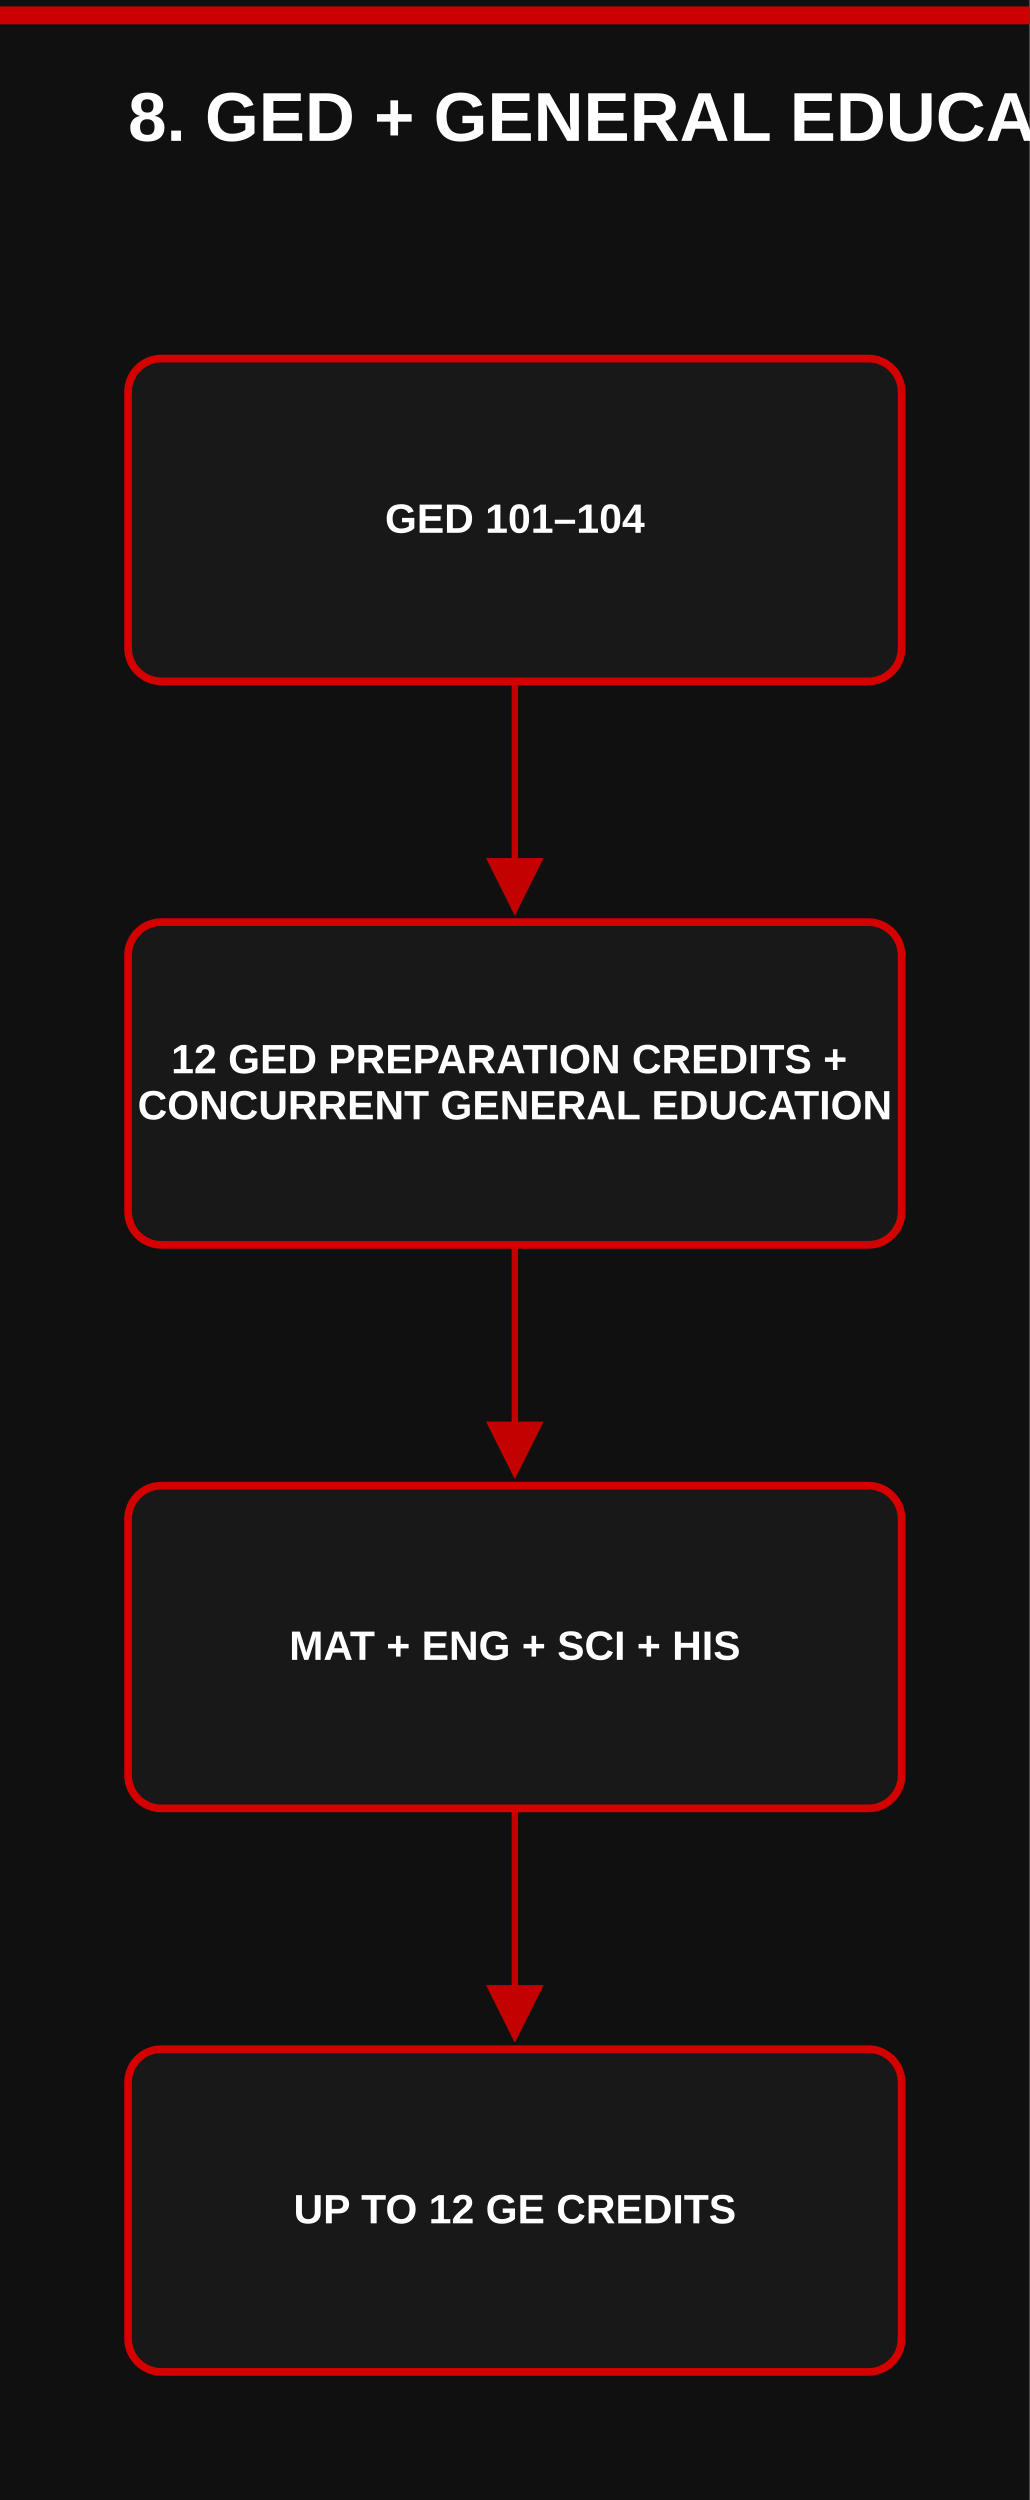
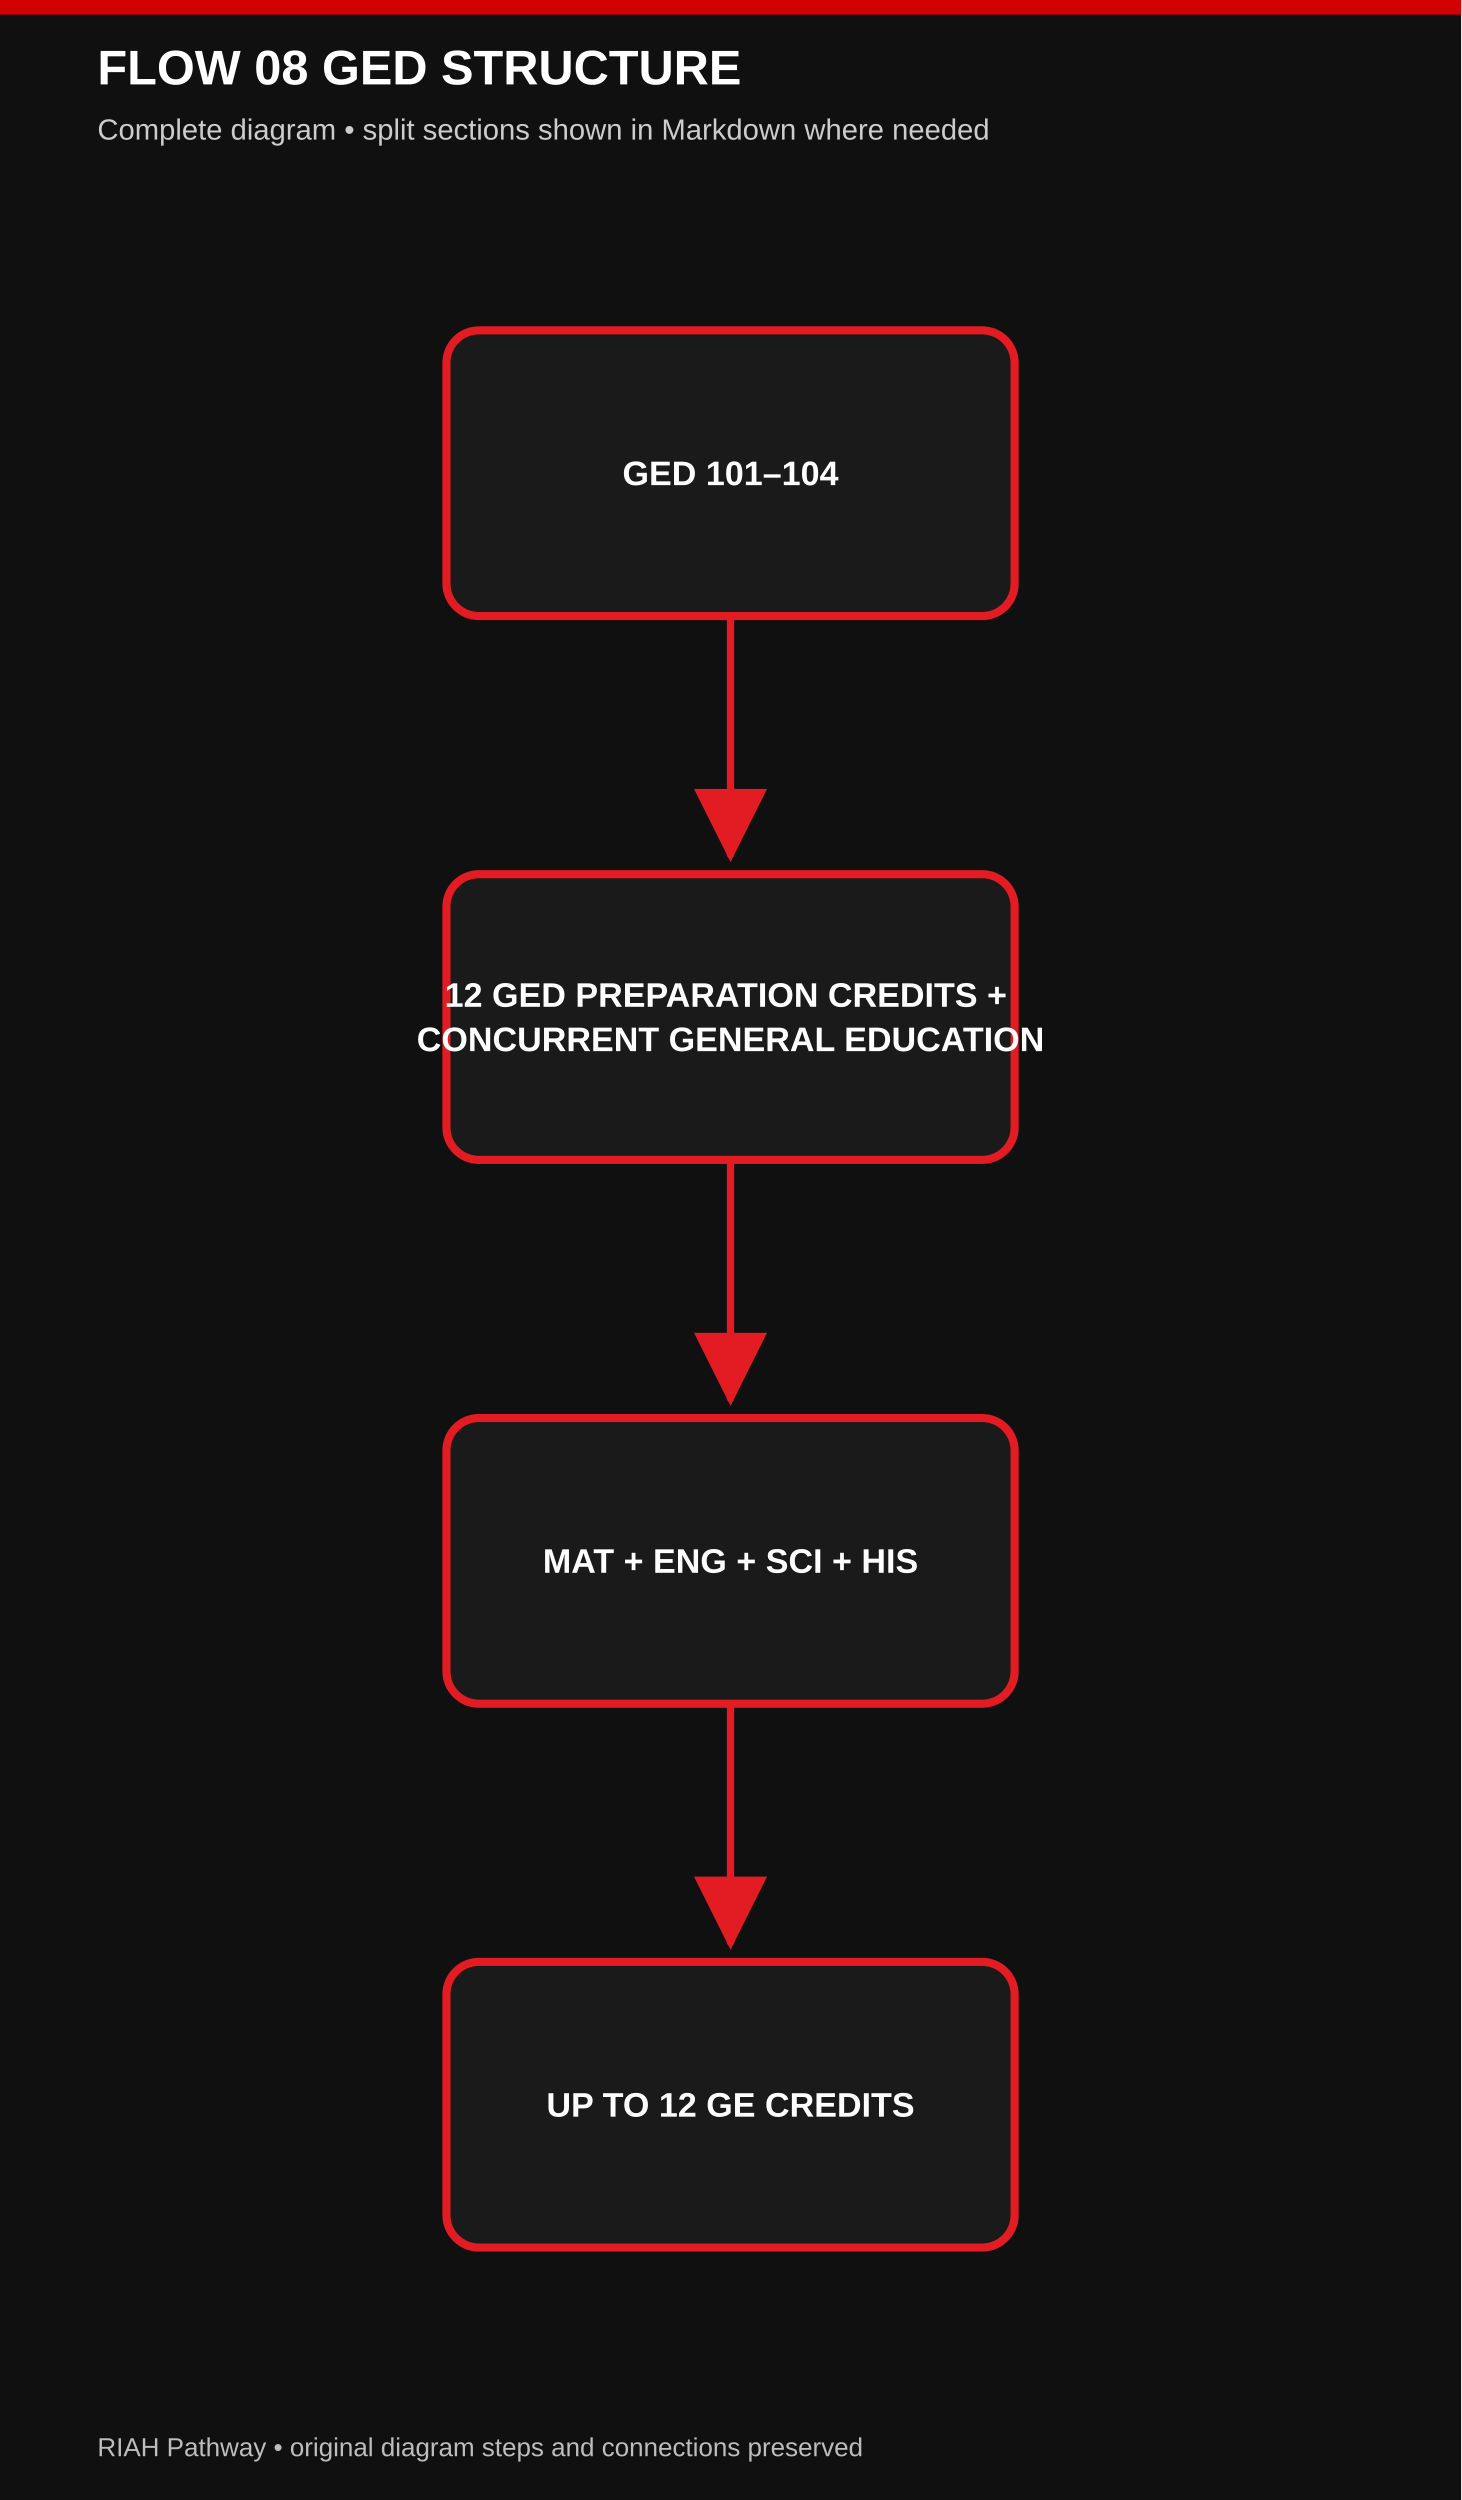
- <svg xmlns="http://www.w3.org/2000/svg" width="402" height="976" viewBox="0 0 402 976" role="img" aria-label="8. GED + GENERAL EDUCATION CONCURRENT ACCELERATION">
+ <svg xmlns="http://www.w3.org/2000/svg" width="900" height="1540" viewBox="0 0 900 1540" role="img" aria-label="FLOW 08 GED STRUCTURE">
  <defs>
-     <marker id="arrow" markerWidth="9" markerHeight="9" refX="8" refY="4.5" orient="auto">
-       <path d="M0,0 L9,4.5 L0,9 Z" fill="#CC0000" />
+     <marker id="arrow" markerWidth="10" markerHeight="10" refX="9" refY="5" orient="auto">
+       <path d="M0,0 L10,5 L0,10 Z" fill="#E31B23" />
    </marker>
  </defs>
-   <rect width="402" height="976" fill="#101010" />
-   <path d="M0,6 H402" stroke="#CC0000" stroke-width="7" />
-   <text x="50" y="55" fill="#FFFFFF" font-family="Arial,sans-serif" font-size="27" font-weight="700">8. GED + GENERAL EDUCATION CONCURRENT ACCELERATION</text>
-   <path d="M201,266 L201,313 L201,313 L201,355" fill="none" stroke="#CC0000" stroke-width="2.5" marker-end="url(#arrow)" opacity=".95" />
-   <path d="M201,486 L201,533 L201,533 L201,575" fill="none" stroke="#CC0000" stroke-width="2.5" marker-end="url(#arrow)" opacity=".95" />
-   <path d="M201,706 L201,753 L201,753 L201,795" fill="none" stroke="#CC0000" stroke-width="2.5" marker-end="url(#arrow)" opacity=".95" />
-   <rect x="50" y="140" width="302" height="126" rx="13" fill="#181818" stroke="#D40000" stroke-width="3" />
-   <text x="201" y="208" font-family="Arial,sans-serif" fill="#FFFFFF" text-anchor="middle" font-size="16" font-weight="600">
-     <tspan x="201" dy="0">GED 101–104</tspan>
+   <rect width="900" height="1540" fill="#101010" />
+   <rect width="900" height="9" fill="#D40000" />
+   <text x="60" y="52" fill="#FFFFFF" font-family="Arial,DejaVu Sans,sans-serif" font-size="30" font-weight="700">FLOW 08 GED STRUCTURE</text>
+   <text x="60" y="86" fill="#CCCCCC" font-family="Arial,DejaVu Sans,sans-serif" font-size="18">Complete diagram • split sections shown in Markdown where needed</text>
+   <path d="M450,379.5 L450,453 L450,453 L450,526.5" stroke="#E31B23" stroke-width="4.5" fill="none" stroke-linecap="round" stroke-linejoin="round" marker-end="url(#arrow)" />
+   <path d="M450,714.5 L450,788 L450,788 L450,861.5" stroke="#E31B23" stroke-width="4.5" fill="none" stroke-linecap="round" stroke-linejoin="round" marker-end="url(#arrow)" />
+   <path d="M450,1049.5 L450,1123 L450,1123 L450,1196.5" stroke="#E31B23" stroke-width="4.5" fill="none" stroke-linecap="round" stroke-linejoin="round" marker-end="url(#arrow)" />
+   <rect x="275" y="203.5" width="350" height="176" rx="20" fill="#1A1A1A" stroke="#E31B23" stroke-width="5" />
+   <text x="450" y="298.85" font-family="Arial,DejaVu Sans,sans-serif" fill="#FFFFFF" font-size="21" font-weight="700" text-anchor="middle">
+     <tspan x="450" dy="0">GED 101–104</tspan>
  </text>
-   <rect x="50" y="360" width="302" height="126" rx="13" fill="#181818" stroke="#D40000" stroke-width="3" />
-   <text x="201" y="419" font-family="Arial,sans-serif" fill="#FFFFFF" text-anchor="middle" font-size="16" font-weight="600">
-     <tspan x="201" dy="0">12 GED PREPARATION CREDITS +</tspan>
-     <tspan x="201" dy="18">CONCURRENT GENERAL EDUCATION</tspan>
+   <rect x="275" y="538.5" width="350" height="176" rx="20" fill="#1A1A1A" stroke="#E31B23" stroke-width="5" />
+   <text x="450" y="620.2" font-family="Arial,DejaVu Sans,sans-serif" fill="#FFFFFF" font-size="21" font-weight="700" text-anchor="middle">
+     <tspan x="450" dy="0">12 GED PREPARATION CREDITS +</tspan>
+     <tspan x="450" dy="27.3">CONCURRENT GENERAL EDUCATION</tspan>
  </text>
-   <rect x="50" y="580" width="302" height="126" rx="13" fill="#181818" stroke="#D40000" stroke-width="3" />
-   <text x="201" y="648" font-family="Arial,sans-serif" fill="#FFFFFF" text-anchor="middle" font-size="16" font-weight="600">
-     <tspan x="201" dy="0">MAT + ENG + SCI + HIS</tspan>
+   <rect x="275" y="873.5" width="350" height="176" rx="20" fill="#1A1A1A" stroke="#E31B23" stroke-width="5" />
+   <text x="450" y="968.85" font-family="Arial,DejaVu Sans,sans-serif" fill="#FFFFFF" font-size="21" font-weight="700" text-anchor="middle">
+     <tspan x="450" dy="0">MAT + ENG + SCI + HIS</tspan>
  </text>
-   <rect x="50" y="800" width="302" height="126" rx="13" fill="#181818" stroke="#D40000" stroke-width="3" />
-   <text x="201" y="868" font-family="Arial,sans-serif" fill="#FFFFFF" text-anchor="middle" font-size="16" font-weight="600">
-     <tspan x="201" dy="0">UP TO 12 GE CREDITS</tspan>
+   <rect x="275" y="1208.5" width="350" height="176" rx="20" fill="#1A1A1A" stroke="#E31B23" stroke-width="5" />
+   <text x="450" y="1303.85" font-family="Arial,DejaVu Sans,sans-serif" fill="#FFFFFF" font-size="21" font-weight="700" text-anchor="middle">
+     <tspan x="450" dy="0">UP TO 12 GE CREDITS</tspan>
  </text>
+   <text x="60" y="1513" fill="#BDBDBD" font-family="Arial,DejaVu Sans,sans-serif" font-size="16">RIAH Pathway • original diagram steps and connections preserved</text>
</svg>
